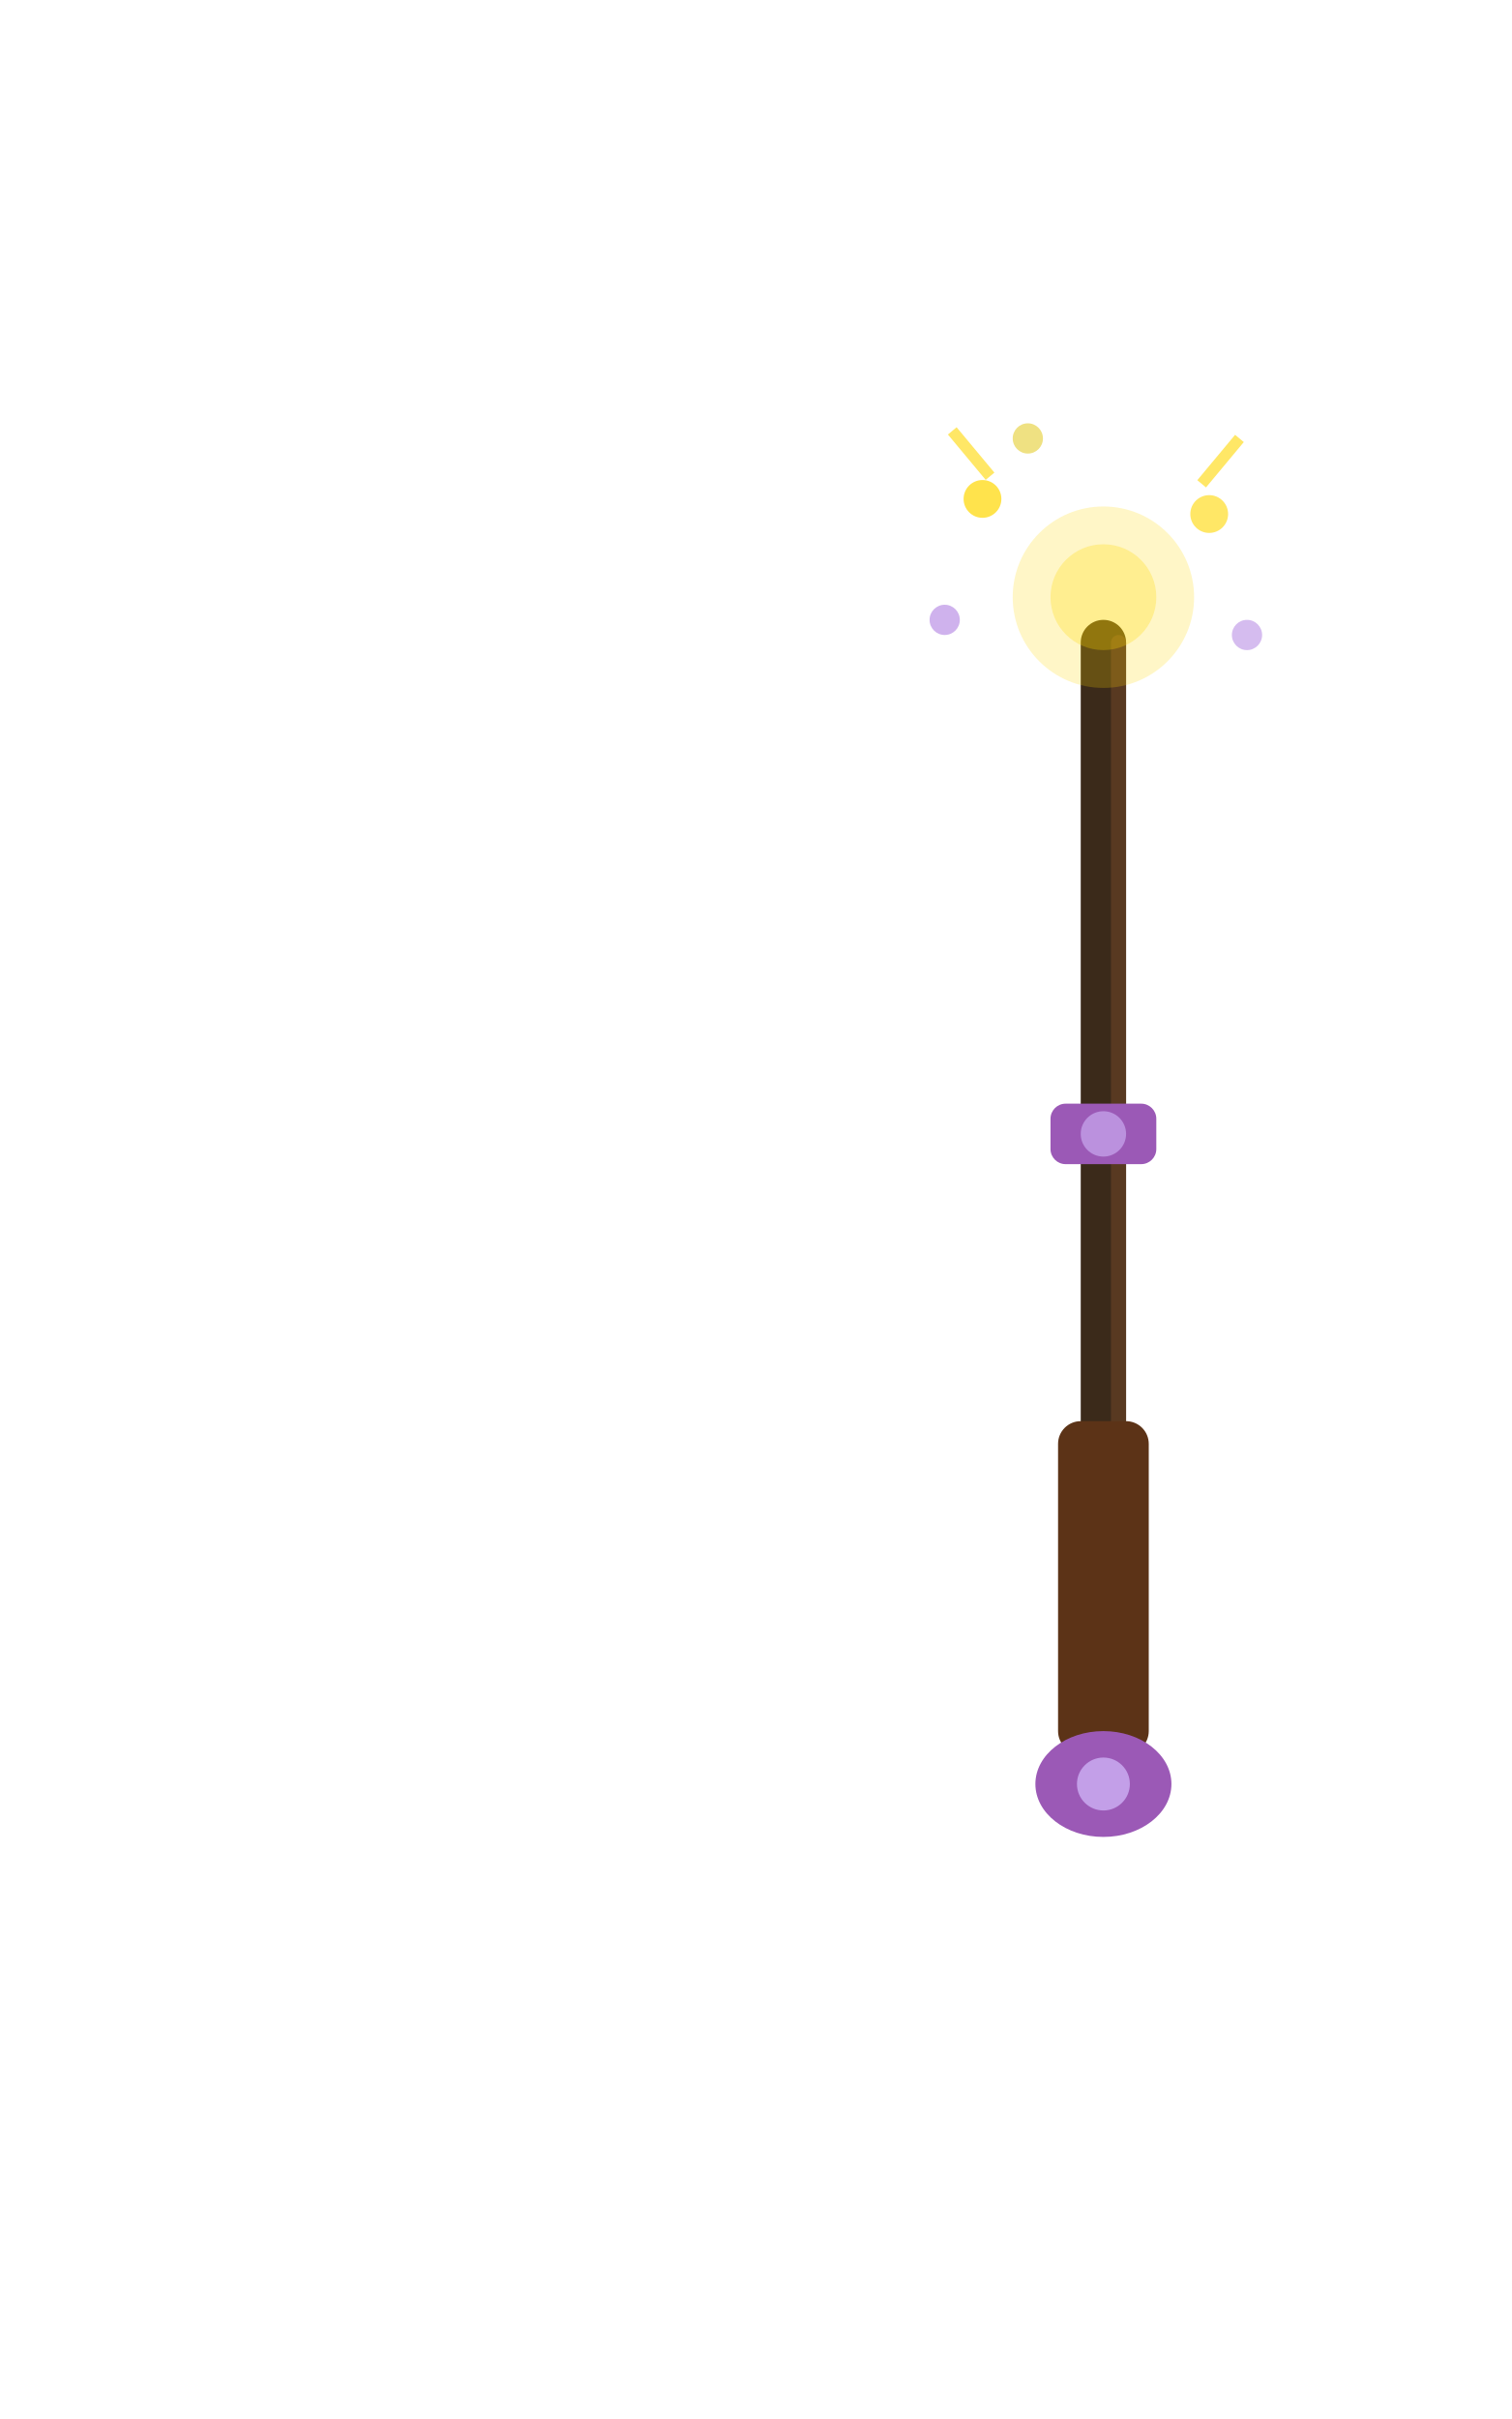
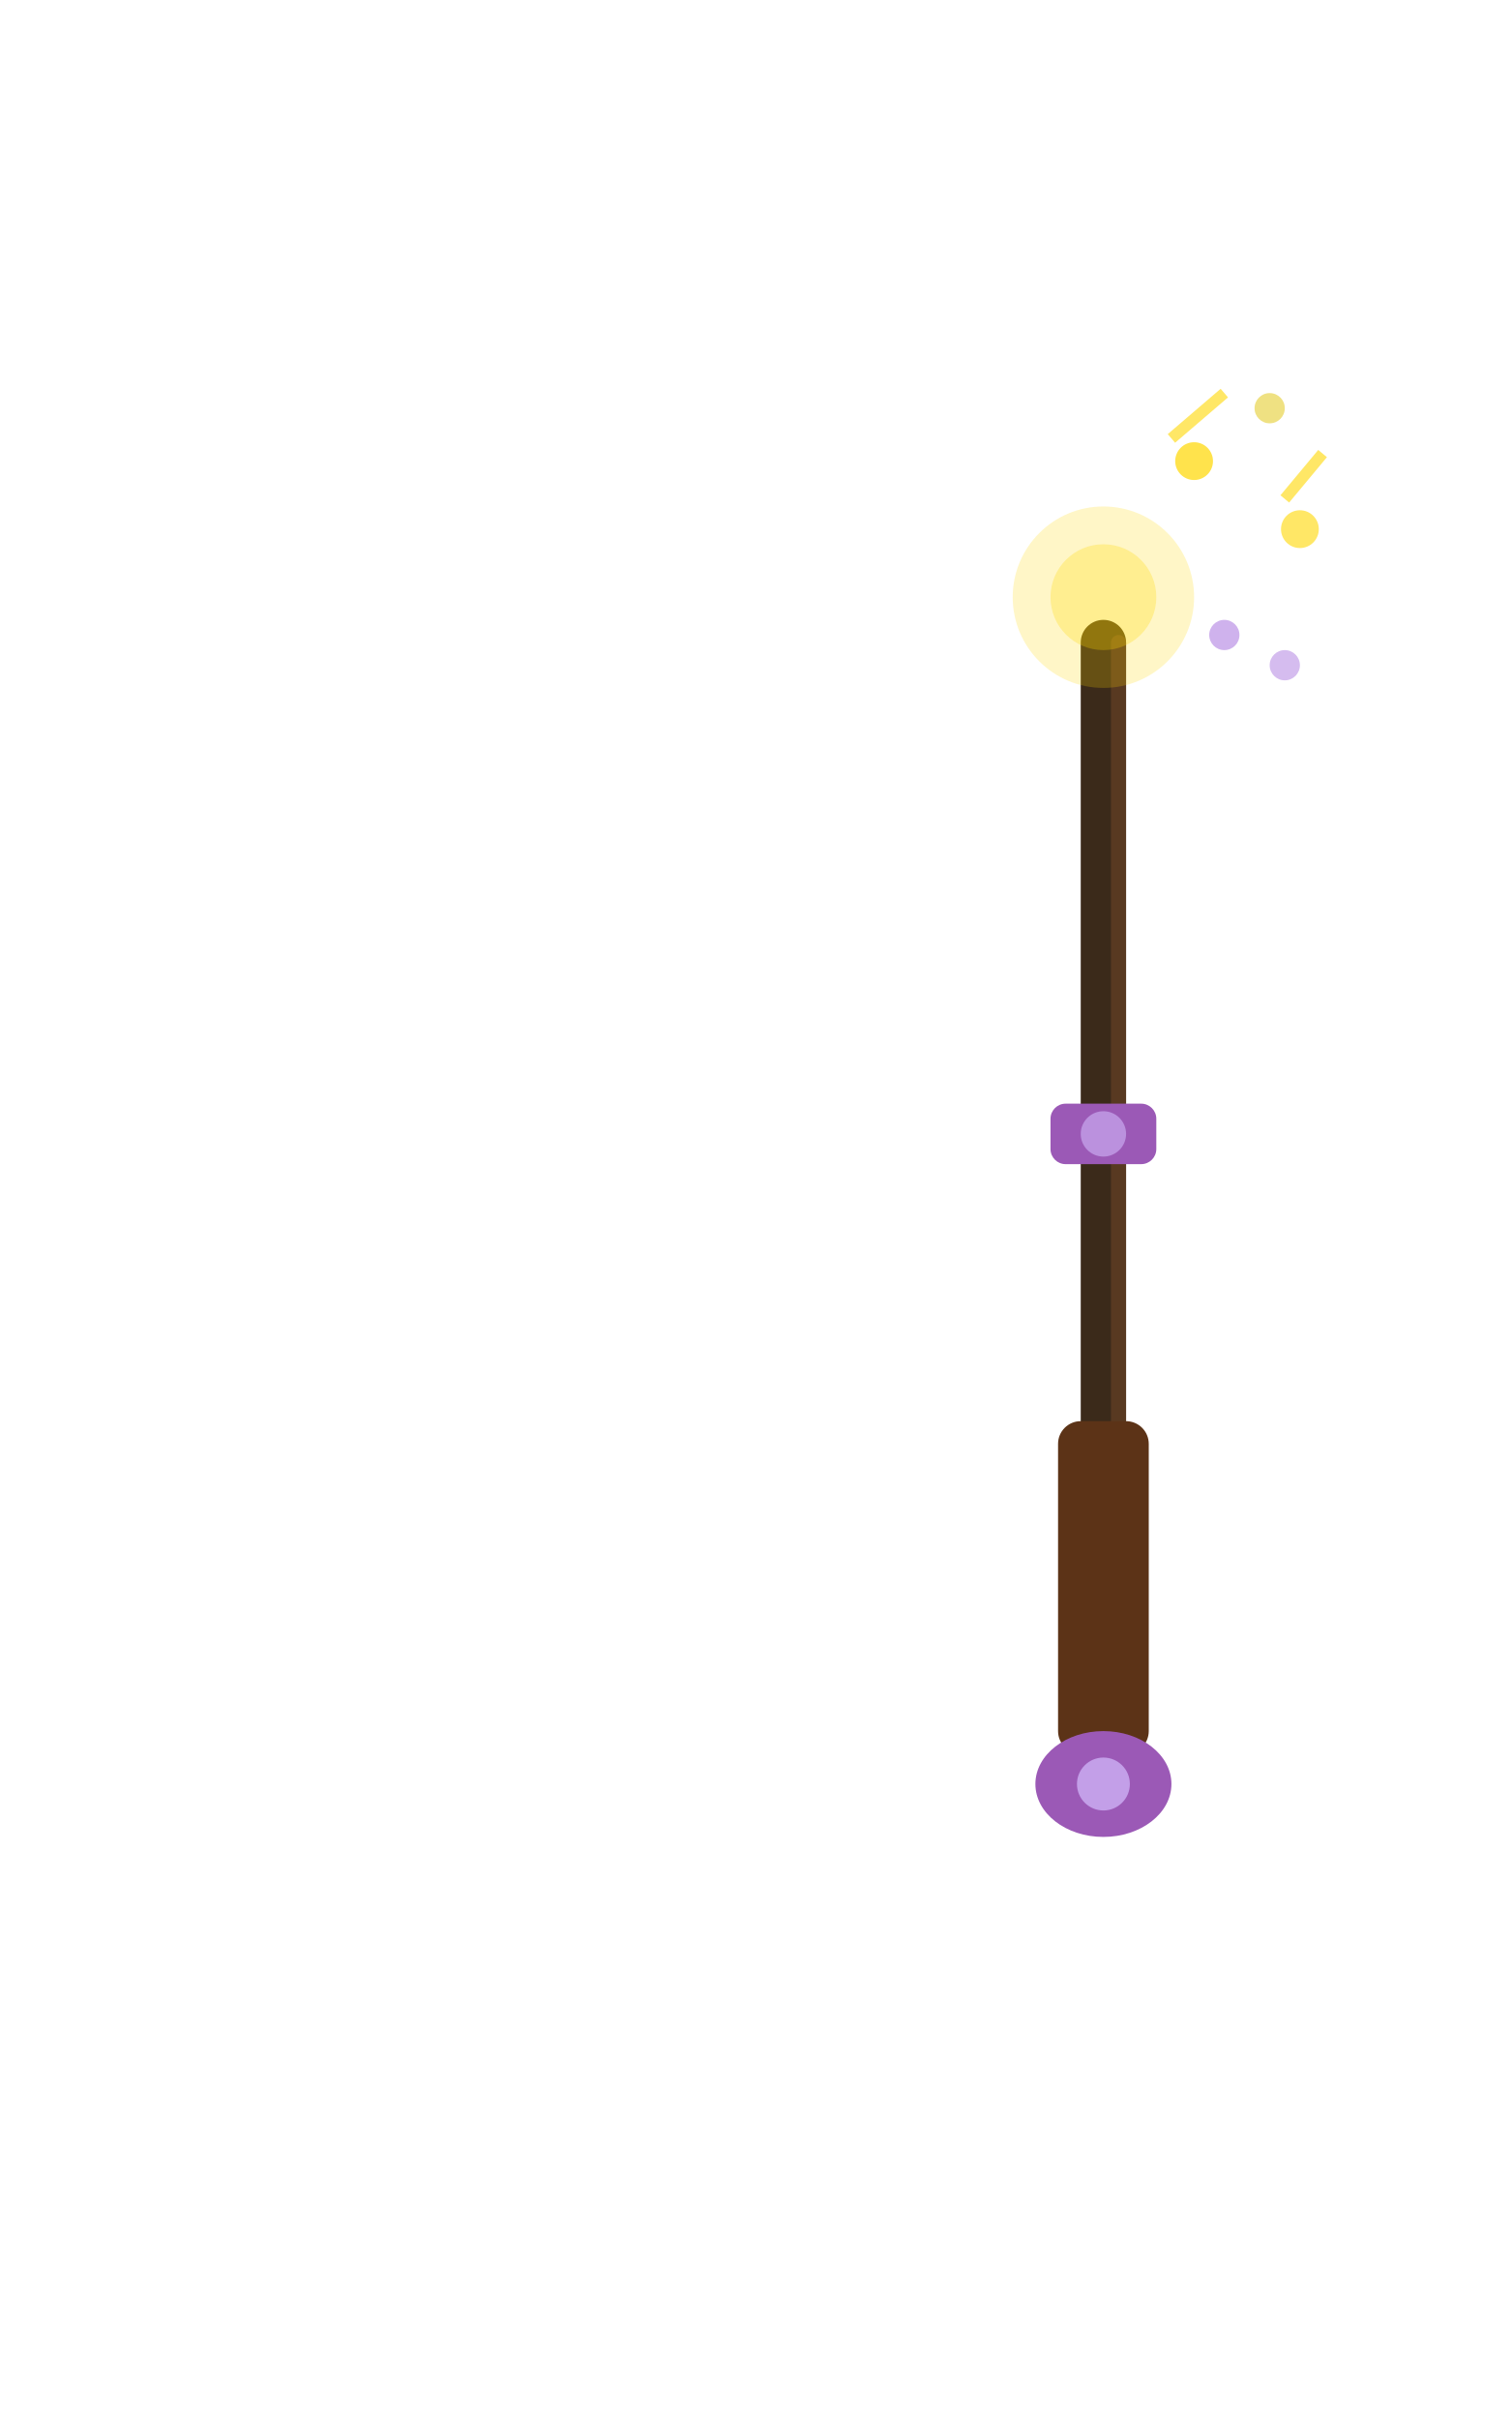
<svg xmlns="http://www.w3.org/2000/svg" viewBox="0 0 200 320" width="200" height="320">
  <g transform="translate(0,36)">
    <rect x="143" y="46" width="6" height="154" fill="#3B2A1A" rx="3" />
    <rect x="147" y="48" width="2" height="150" fill="#6B4226" rx="1" opacity="0.6" />
    <path d="M146,46 L143,35 L146,46 L135,41 L146,46 L141,56 L146,46 L157,41 L146,46 L151,56 L146,46 L149,35 Z" fill="#FFD700" />
    <circle cx="146" cy="43" r="12" fill="#FFD700" opacity="0.22" />
    <circle cx="146" cy="43" r="7" fill="#FFD700" opacity="0.28" />
-     <circle cx="130" cy="30" r="2.5" fill="#FFD700" opacity="0.7" />
-     <circle cx="125" cy="46" r="2" fill="#C39FE8" opacity="0.8" />
-     <circle cx="136" cy="22" r="2" fill="#E8D44D" opacity="0.7" />
-     <circle cx="160" cy="32" r="2.5" fill="#FFD700" opacity="0.6" />
-     <circle cx="165" cy="48" r="2" fill="#C39FE8" opacity="0.7" />
-     <path d="M131 27 L126 21" stroke="#FFD700" stroke-width="1.5" opacity="0.6" />
-     <path d="M159 28 L164 22" stroke="#FFD700" stroke-width="1.5" opacity="0.6" />
+     <circle cx="158" cy="25" r="2.5" fill="#FFD700" opacity="0.7" />
+     <circle cx="162" cy="48" r="2" fill="#C39FE8" opacity="0.8" />
+     <circle cx="168" cy="18" r="2" fill="#E8D44D" opacity="0.7" />
+     <circle cx="172" cy="34" r="2.5" fill="#FFD700" opacity="0.6" />
+     <circle cx="170" cy="52" r="2" fill="#C39FE8" opacity="0.7" />
+     <path d="M155 22 L162 16" stroke="#FFD700" stroke-width="1.5" opacity="0.6" />
+     <path d="M170 30 L175 24" stroke="#FFD700" stroke-width="1.5" opacity="0.6" />
    <rect x="139" y="110" width="14" height="8" fill="#9B59B6" rx="2" />
    <circle cx="146" cy="114" r="3" fill="#C39FE8" opacity="0.8" />
    <rect x="140" y="152" width="12" height="44" fill="#5C3317" rx="3" />
    <ellipse cx="146" cy="200" rx="9" ry="7" fill="#9B59B6" />
    <circle cx="146" cy="200" r="3.5" fill="#C39FE8" />
  </g>
</svg>
